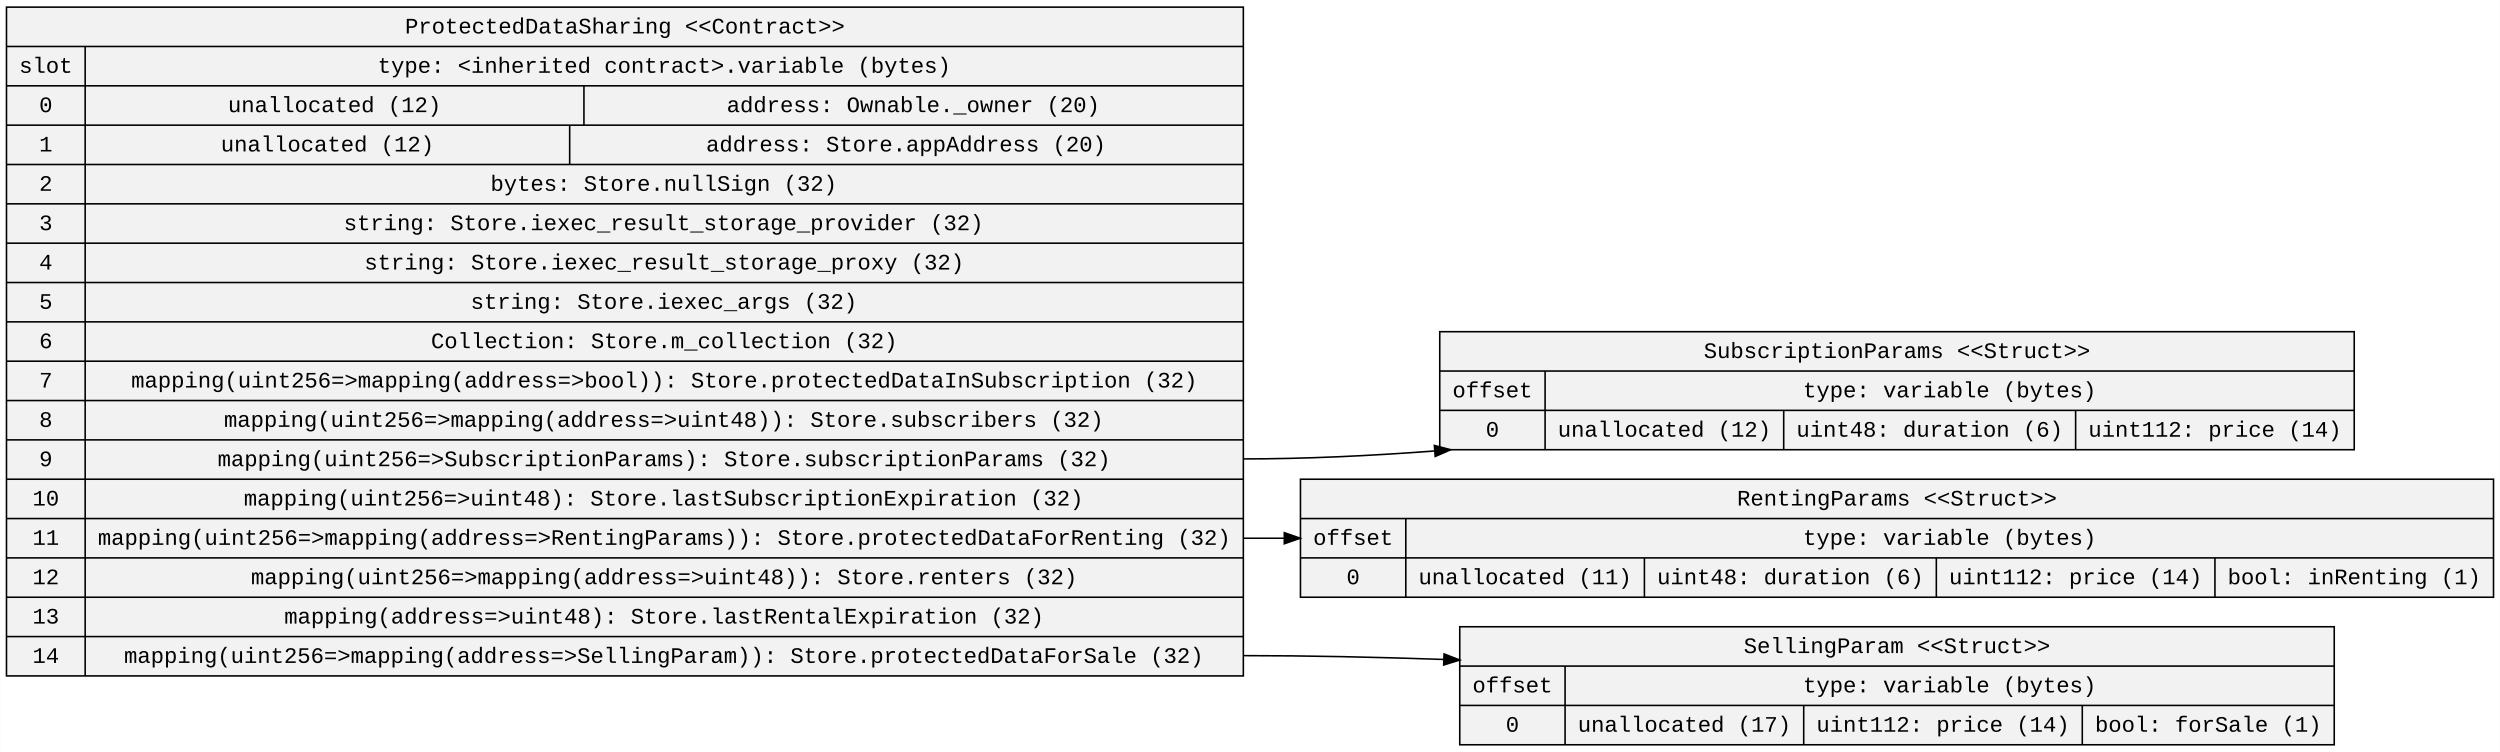
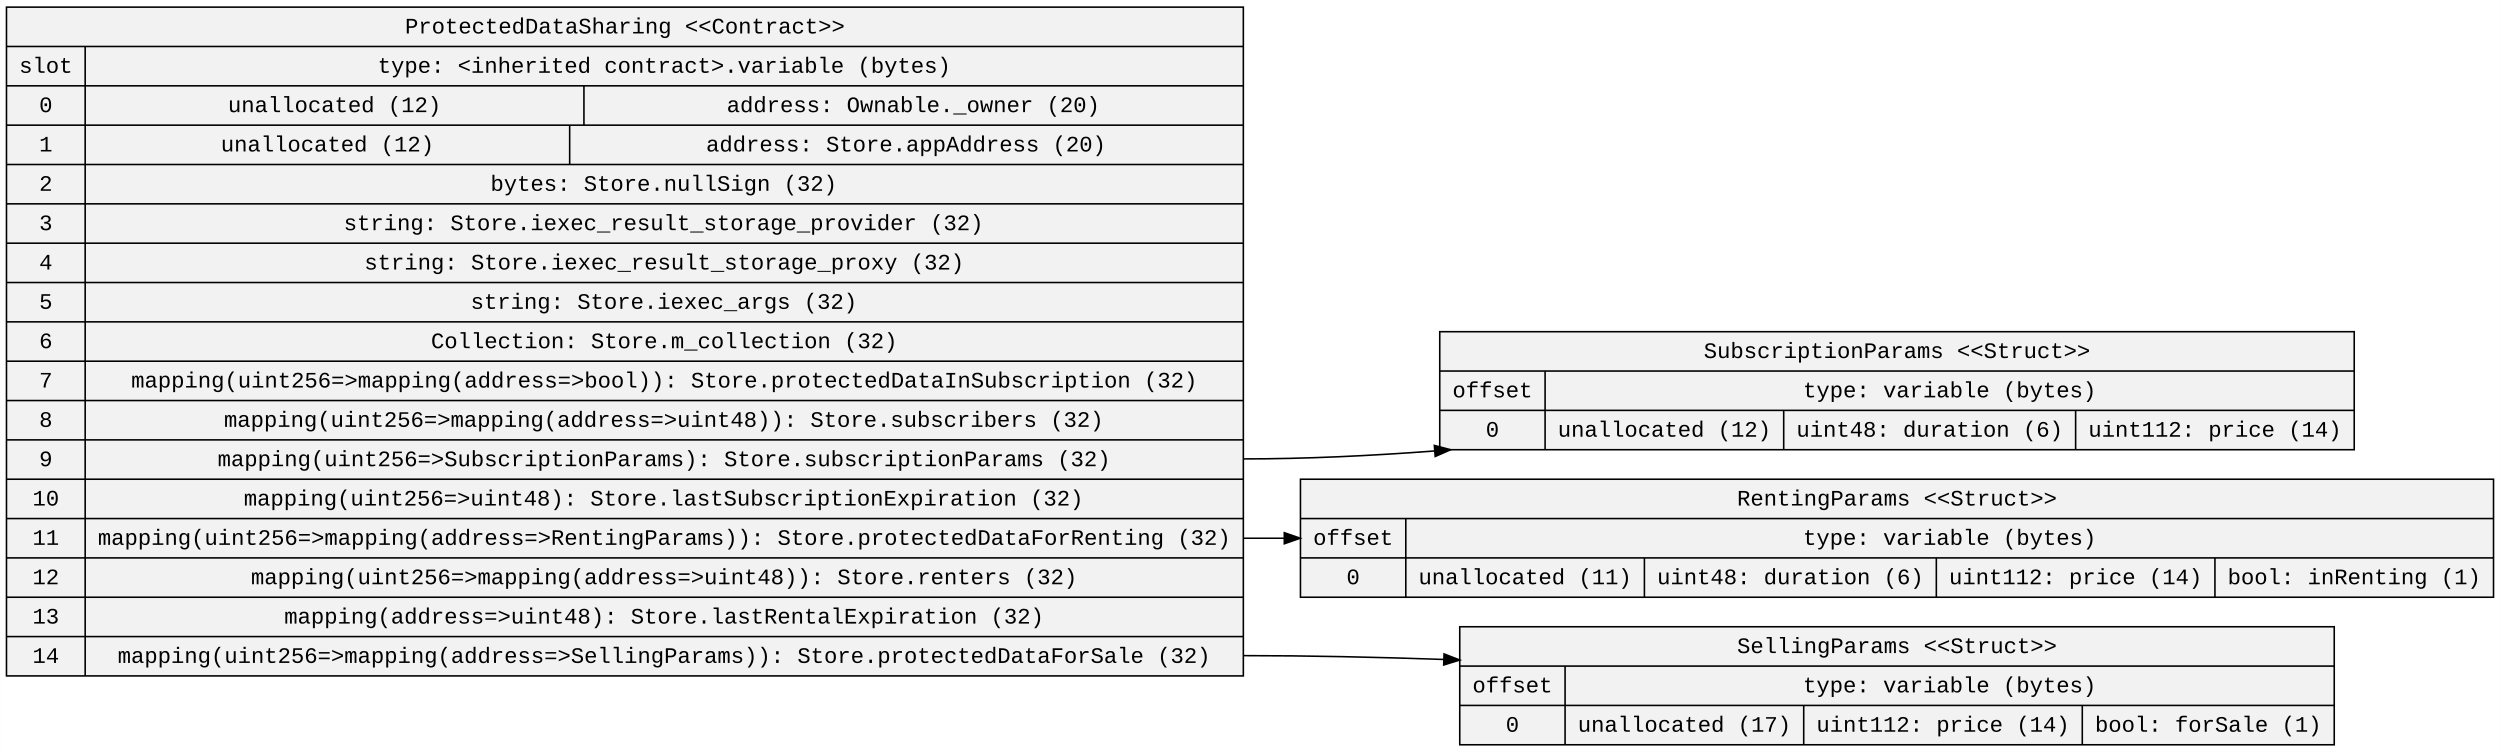
<svg xmlns="http://www.w3.org/2000/svg" width="1576pt" height="474pt" viewBox="0.00 0.00 1575.83 474.00">
  <g id="graph0" class="graph" transform="scale(1 1) rotate(0) translate(4 470)">
    <polygon fill="white" stroke="transparent" points="-4,4 -4,-470 1571.83,-470 1571.83,4 -4,4" />
    <g id="node1" class="node">
      <polygon fill="#f2f2f2" stroke="black" points="0,-43.9 0,-465.5 779.72,-465.5 779.72,-43.9 0,-43.9" />
      <text text-anchor="middle" x="389.86" y="-448.9" font-family="Courier New" font-size="14.00">ProtectedDataSharing &lt;&lt;Contract&gt;&gt;</text>
      <polyline fill="none" stroke="black" points="0,-440.7 779.72,-440.7 " />
      <text text-anchor="middle" x="24.8" y="-424.1" font-family="Courier New" font-size="14.00">slot</text>
      <polyline fill="none" stroke="black" points="0,-415.9 49.61,-415.9 " />
      <text text-anchor="middle" x="24.8" y="-399.3" font-family="Courier New" font-size="14.00">0</text>
      <polyline fill="none" stroke="black" points="0,-391.1 49.61,-391.1 " />
      <text text-anchor="middle" x="24.8" y="-374.5" font-family="Courier New" font-size="14.00">1</text>
      <polyline fill="none" stroke="black" points="0,-366.3 49.61,-366.3 " />
      <text text-anchor="middle" x="24.8" y="-349.7" font-family="Courier New" font-size="14.00">2</text>
      <polyline fill="none" stroke="black" points="0,-341.5 49.61,-341.5 " />
      <text text-anchor="middle" x="24.8" y="-324.9" font-family="Courier New" font-size="14.00">3</text>
      <polyline fill="none" stroke="black" points="0,-316.7 49.61,-316.7 " />
      <text text-anchor="middle" x="24.8" y="-300.1" font-family="Courier New" font-size="14.00">4</text>
      <polyline fill="none" stroke="black" points="0,-291.9 49.61,-291.9 " />
      <text text-anchor="middle" x="24.8" y="-275.3" font-family="Courier New" font-size="14.00">5</text>
      <polyline fill="none" stroke="black" points="0,-267.1 49.61,-267.1 " />
      <text text-anchor="middle" x="24.8" y="-250.5" font-family="Courier New" font-size="14.00">6</text>
      <polyline fill="none" stroke="black" points="0,-242.3 49.61,-242.3 " />
      <text text-anchor="middle" x="24.8" y="-225.7" font-family="Courier New" font-size="14.00">7</text>
      <polyline fill="none" stroke="black" points="0,-217.5 49.61,-217.5 " />
      <text text-anchor="middle" x="24.8" y="-200.9" font-family="Courier New" font-size="14.00">8</text>
      <polyline fill="none" stroke="black" points="0,-192.7 49.61,-192.7 " />
      <text text-anchor="middle" x="24.8" y="-176.1" font-family="Courier New" font-size="14.00">9</text>
      <polyline fill="none" stroke="black" points="0,-167.9 49.61,-167.9 " />
      <text text-anchor="middle" x="24.8" y="-151.3" font-family="Courier New" font-size="14.00">10</text>
      <polyline fill="none" stroke="black" points="0,-143.1 49.61,-143.1 " />
      <text text-anchor="middle" x="24.8" y="-126.5" font-family="Courier New" font-size="14.00">11</text>
      <polyline fill="none" stroke="black" points="0,-118.3 49.61,-118.3 " />
      <text text-anchor="middle" x="24.8" y="-101.7" font-family="Courier New" font-size="14.00">12</text>
      <polyline fill="none" stroke="black" points="0,-93.5 49.61,-93.5 " />
      <text text-anchor="middle" x="24.8" y="-76.9" font-family="Courier New" font-size="14.00">13</text>
      <polyline fill="none" stroke="black" points="0,-68.7 49.61,-68.7 " />
      <text text-anchor="middle" x="24.8" y="-52.1" font-family="Courier New" font-size="14.00">14</text>
      <polyline fill="none" stroke="black" points="49.61,-43.9 49.61,-440.7 " />
      <text text-anchor="middle" x="414.66" y="-424.1" font-family="Courier New" font-size="14.00">type: &lt;inherited contract&gt;.variable (bytes)</text>
      <polyline fill="none" stroke="black" points="49.61,-415.9 779.72,-415.9 " />
      <text text-anchor="middle" x="206.82" y="-399.3" font-family="Courier New" font-size="14.00">unallocated (12)</text>
      <polyline fill="none" stroke="black" points="364.03,-391.1 364.03,-415.9 " />
      <text text-anchor="middle" x="571.65" y="-399.3" font-family="Courier New" font-size="14.00">address: Ownable._owner (20)</text>
      <polyline fill="none" stroke="black" points="49.61,-391.1 779.72,-391.1 " />
      <text text-anchor="middle" x="202.32" y="-374.5" font-family="Courier New" font-size="14.00">unallocated (12)</text>
      <polyline fill="none" stroke="black" points="355.03,-366.3 355.03,-391.1 " />
      <text text-anchor="middle" x="567.05" y="-374.5" font-family="Courier New" font-size="14.00">address: Store.appAddress (20)</text>
      <polyline fill="none" stroke="black" points="49.61,-366.3 779.72,-366.3 " />
      <text text-anchor="middle" x="414.32" y="-349.7" font-family="Courier New" font-size="14.00">bytes: Store.nullSign (32)</text>
      <polyline fill="none" stroke="black" points="49.61,-341.5 779.72,-341.5 " />
      <text text-anchor="middle" x="414.24" y="-324.9" font-family="Courier New" font-size="14.00">string: Store.iexec_result_storage_provider (32)</text>
      <polyline fill="none" stroke="black" points="49.61,-316.7 779.72,-316.7 " />
      <text text-anchor="middle" x="414.64" y="-300.1" font-family="Courier New" font-size="14.00">string: Store.iexec_result_storage_proxy (32)</text>
      <polyline fill="none" stroke="black" points="49.61,-291.9 779.72,-291.9 " />
      <text text-anchor="middle" x="414.43" y="-275.3" font-family="Courier New" font-size="14.00">string: Store.iexec_args (32)</text>
      <polyline fill="none" stroke="black" points="49.61,-267.1 779.72,-267.1 " />
      <text text-anchor="middle" x="414.63" y="-250.5" font-family="Courier New" font-size="14.00">Collection: Store.m_collection (32)</text>
      <polyline fill="none" stroke="black" points="49.61,-242.3 779.72,-242.3 " />
      <text text-anchor="middle" x="414.66" y="-225.7" font-family="Courier New" font-size="14.00">mapping(uint256=&gt;mapping(address=&gt;bool)): Store.protectedDataInSubscription (32)</text>
      <polyline fill="none" stroke="black" points="49.61,-217.5 779.72,-217.5 " />
      <text text-anchor="middle" x="414.35" y="-200.9" font-family="Courier New" font-size="14.00">mapping(uint256=&gt;mapping(address=&gt;uint48)): Store.subscribers (32)</text>
      <polyline fill="none" stroke="black" points="49.61,-192.7 779.72,-192.7 " />
      <text text-anchor="middle" x="414.55" y="-176.1" font-family="Courier New" font-size="14.00">mapping(uint256=&gt;SubscriptionParams): Store.subscriptionParams (32)</text>
      <polyline fill="none" stroke="black" points="49.61,-167.9 779.72,-167.9 " />
      <text text-anchor="middle" x="414.25" y="-151.3" font-family="Courier New" font-size="14.00">mapping(uint256=&gt;uint48): Store.lastSubscriptionExpiration (32)</text>
      <polyline fill="none" stroke="black" points="49.61,-143.1 779.72,-143.1 " />
      <text text-anchor="middle" x="414.66" y="-126.5" font-family="Courier New" font-size="14.00">mapping(uint256=&gt;mapping(address=&gt;RentingParams)): Store.protectedDataForRenting (32)</text>
      <polyline fill="none" stroke="black" points="49.61,-118.3 779.72,-118.3 " />
      <text text-anchor="middle" x="414.55" y="-101.7" font-family="Courier New" font-size="14.00">mapping(uint256=&gt;mapping(address=&gt;uint48)): Store.renters (32)</text>
      <polyline fill="none" stroke="black" points="49.61,-93.5 779.72,-93.5 " />
      <text text-anchor="middle" x="414.54" y="-76.9" font-family="Courier New" font-size="14.00">mapping(address=&gt;uint48): Store.lastRentalExpiration (32)</text>
      <polyline fill="none" stroke="black" points="49.61,-68.7 779.72,-68.7 " />
-       <text text-anchor="middle" x="414.36" y="-52.1" font-family="Courier New" font-size="14.00">mapping(uint256=&gt;mapping(address=&gt;SellingParam)): Store.protectedDataForSale (32)</text>
+       <text text-anchor="middle" x="414.56" y="-52.1" font-family="Courier New" font-size="14.00">mapping(uint256=&gt;mapping(address=&gt;SellingParams)): Store.protectedDataForSale (32)</text>
    </g>
    <g id="node2" class="node">
      <polygon fill="#f2f2f2" stroke="black" points="903.53,-186.5 903.53,-260.9 1480.02,-260.9 1480.02,-186.5 903.53,-186.5" />
      <text text-anchor="middle" x="1191.78" y="-244.3" font-family="Courier New" font-size="14.00">SubscriptionParams &lt;&lt;Struct&gt;&gt;</text>
      <polyline fill="none" stroke="black" points="903.53,-236.1 1480.02,-236.1 " />
      <text text-anchor="middle" x="936.74" y="-219.5" font-family="Courier New" font-size="14.00">offset</text>
      <polyline fill="none" stroke="black" points="903.53,-211.3 969.94,-211.3 " />
      <text text-anchor="middle" x="936.74" y="-194.7" font-family="Courier New" font-size="14.00">0</text>
      <polyline fill="none" stroke="black" points="969.94,-186.5 969.94,-236.1 " />
      <text text-anchor="middle" x="1224.98" y="-219.5" font-family="Courier New" font-size="14.00">type: variable (bytes)</text>
      <polyline fill="none" stroke="black" points="969.94,-211.3 1480.02,-211.3 " />
      <text text-anchor="middle" x="1045.15" y="-194.7" font-family="Courier New" font-size="14.00">unallocated (12)</text>
      <polyline fill="none" stroke="black" points="1120.36,-186.5 1120.36,-211.3 " />
      <text text-anchor="middle" x="1212.38" y="-194.7" font-family="Courier New" font-size="14.00">uint48: duration (6)</text>
      <polyline fill="none" stroke="black" points="1304.39,-186.5 1304.39,-211.3 " />
      <text text-anchor="middle" x="1392.21" y="-194.7" font-family="Courier New" font-size="14.00">uint112: price (14)</text>
    </g>
    <g id="edge1" class="edge">
      <path fill="none" stroke="black" d="M779.72,-180.7C818.83,-180.7 859.92,-182.65 900.37,-185.72" />
      <polygon fill="black" stroke="black" points="900.12,-189.21 910.37,-186.5 900.67,-182.23 900.12,-189.21" />
    </g>
    <g id="node3" class="node">
      <polygon fill="#f2f2f2" stroke="black" points="815.72,-93.5 815.72,-167.9 1567.83,-167.9 1567.83,-93.5 815.72,-93.5" />
      <text text-anchor="middle" x="1191.78" y="-151.3" font-family="Courier New" font-size="14.00">RentingParams &lt;&lt;Struct&gt;&gt;</text>
      <polyline fill="none" stroke="black" points="815.72,-143.1 1567.83,-143.1 " />
      <text text-anchor="middle" x="848.93" y="-126.5" font-family="Courier New" font-size="14.00">offset</text>
      <polyline fill="none" stroke="black" points="815.72,-118.3 882.13,-118.3 " />
      <text text-anchor="middle" x="848.93" y="-101.7" font-family="Courier New" font-size="14.00">0</text>
      <polyline fill="none" stroke="black" points="882.13,-93.5 882.13,-143.1 " />
      <text text-anchor="middle" x="1224.98" y="-126.5" font-family="Courier New" font-size="14.00">type: variable (bytes)</text>
      <polyline fill="none" stroke="black" points="882.13,-118.3 1567.83,-118.3 " />
      <text text-anchor="middle" x="957.34" y="-101.7" font-family="Courier New" font-size="14.00">unallocated (11)</text>
      <polyline fill="none" stroke="black" points="1032.55,-93.5 1032.55,-118.3 " />
      <text text-anchor="middle" x="1124.57" y="-101.7" font-family="Courier New" font-size="14.00">uint48: duration (6)</text>
      <polyline fill="none" stroke="black" points="1216.58,-93.5 1216.58,-118.3 " />
      <text text-anchor="middle" x="1304.39" y="-101.7" font-family="Courier New" font-size="14.00">uint112: price (14)</text>
      <polyline fill="none" stroke="black" points="1392.21,-93.5 1392.21,-118.3 " />
      <text text-anchor="middle" x="1480.02" y="-101.7" font-family="Courier New" font-size="14.00">bool: inRenting (1)</text>
    </g>
    <g id="edge2" class="edge">
      <path fill="none" stroke="black" d="M779.72,-130.7C788.18,-130.7 796.75,-130.7 805.38,-130.7" />
      <polygon fill="black" stroke="black" points="805.54,-134.2 815.54,-130.7 805.54,-127.2 805.54,-134.2" />
    </g>
    <g id="node4" class="node">
      <polygon fill="#f2f2f2" stroke="black" points="916.14,-0.5 916.14,-74.9 1467.42,-74.9 1467.42,-0.5 916.14,-0.5" />
-       <text text-anchor="middle" x="1191.78" y="-58.3" font-family="Courier New" font-size="14.00">SellingParam &lt;&lt;Struct&gt;&gt;</text>
+       <text text-anchor="middle" x="1191.78" y="-58.3" font-family="Courier New" font-size="14.00">SellingParams &lt;&lt;Struct&gt;&gt;</text>
      <polyline fill="none" stroke="black" points="916.14,-50.1 1467.42,-50.1 " />
      <text text-anchor="middle" x="949.34" y="-33.5" font-family="Courier New" font-size="14.00">offset</text>
      <polyline fill="none" stroke="black" points="916.14,-25.3 982.54,-25.3 " />
      <text text-anchor="middle" x="949.34" y="-8.7" font-family="Courier New" font-size="14.00">0</text>
      <polyline fill="none" stroke="black" points="982.54,-0.5 982.54,-50.1 " />
      <text text-anchor="middle" x="1224.98" y="-33.5" font-family="Courier New" font-size="14.00">type: variable (bytes)</text>
      <polyline fill="none" stroke="black" points="982.54,-25.3 1467.42,-25.3 " />
      <text text-anchor="middle" x="1057.76" y="-8.7" font-family="Courier New" font-size="14.00">unallocated (17)</text>
      <polyline fill="none" stroke="black" points="1132.97,-0.5 1132.97,-25.3 " />
      <text text-anchor="middle" x="1220.78" y="-8.7" font-family="Courier New" font-size="14.00">uint112: price (14)</text>
      <polyline fill="none" stroke="black" points="1308.59,-0.5 1308.59,-25.3 " />
      <text text-anchor="middle" x="1388" y="-8.7" font-family="Courier New" font-size="14.00">bool: forSale (1)</text>
    </g>
    <g id="edge3" class="edge">
      <path fill="none" stroke="black" d="M779.72,-56.7C820.56,-56.7 863.66,-55.75 905.97,-54.28" />
      <polygon fill="black" stroke="black" points="906.26,-57.77 916.13,-53.92 906.01,-50.78 906.26,-57.77" />
    </g>
  </g>
</svg>
